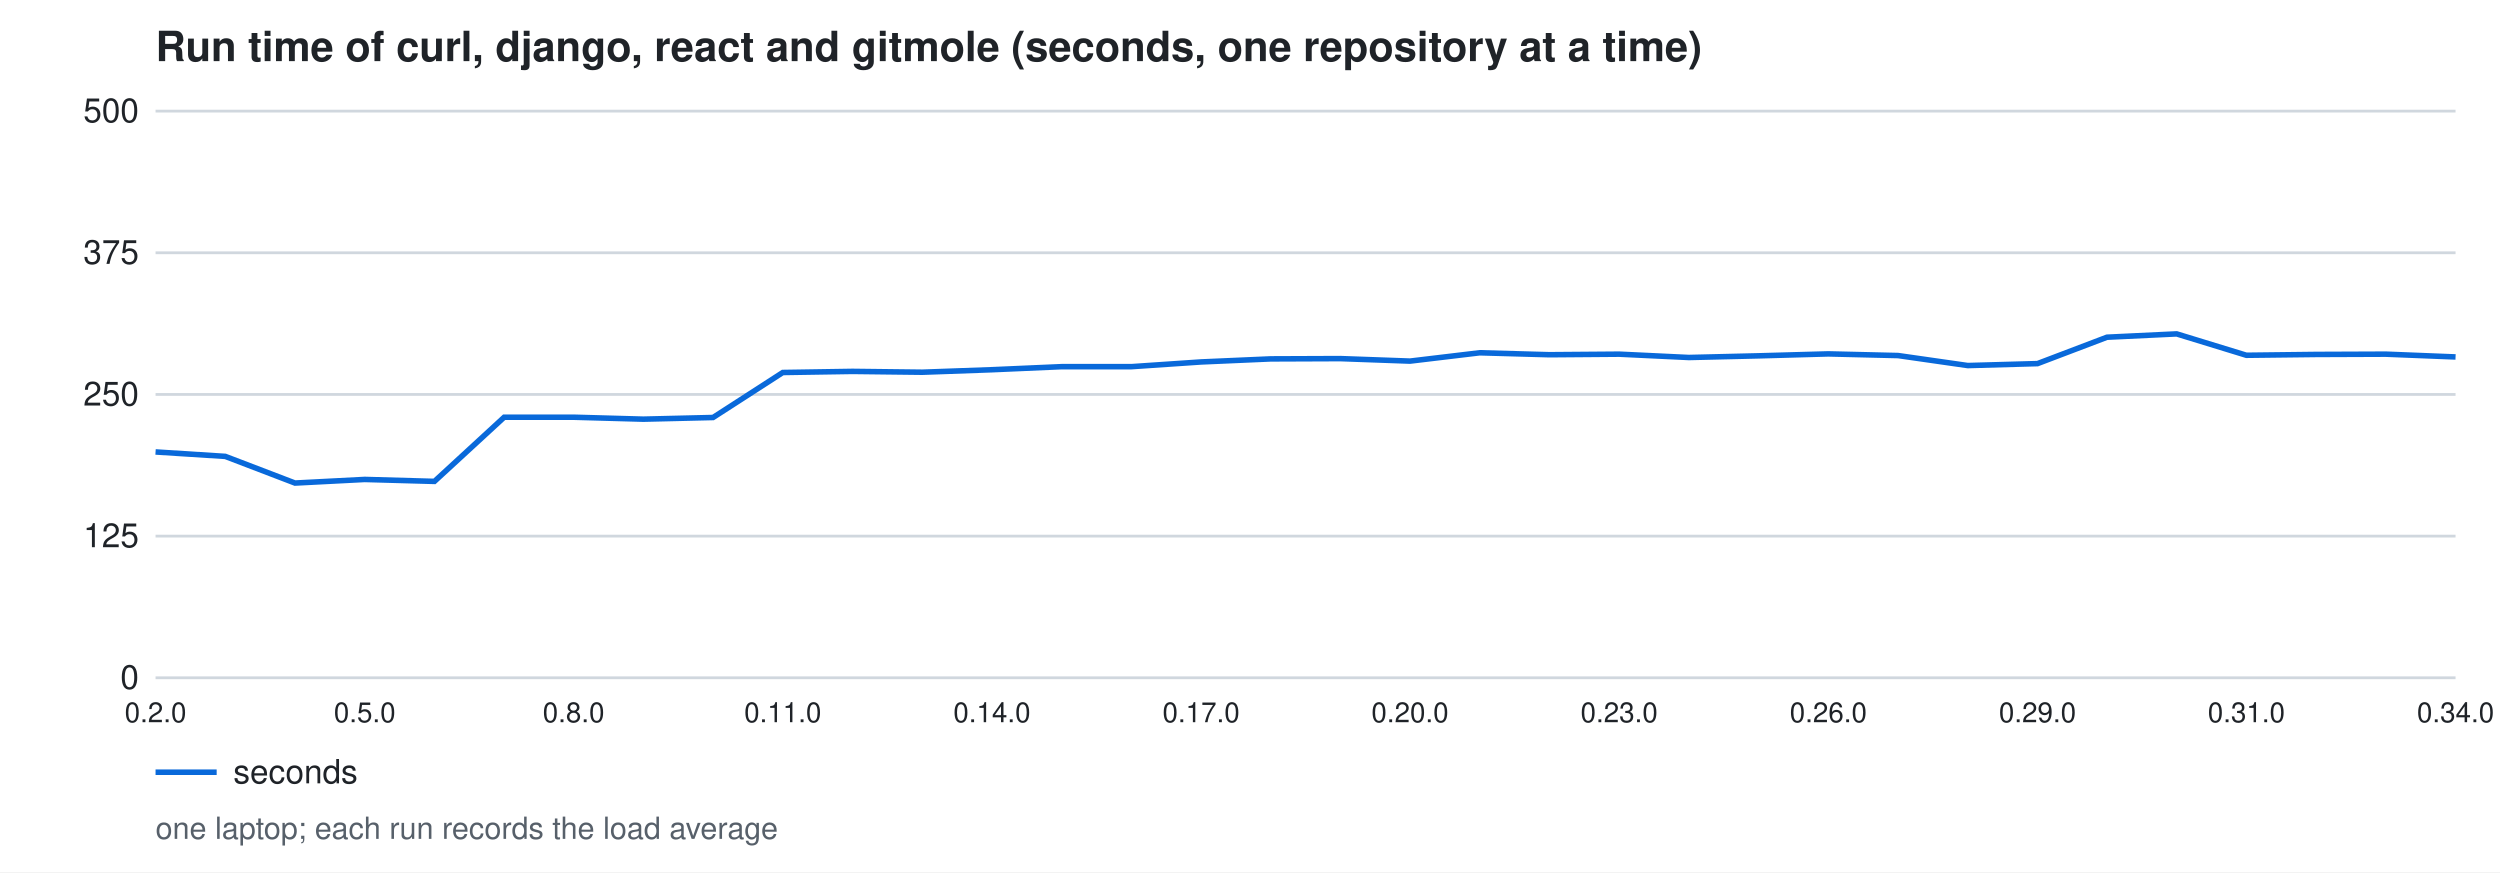
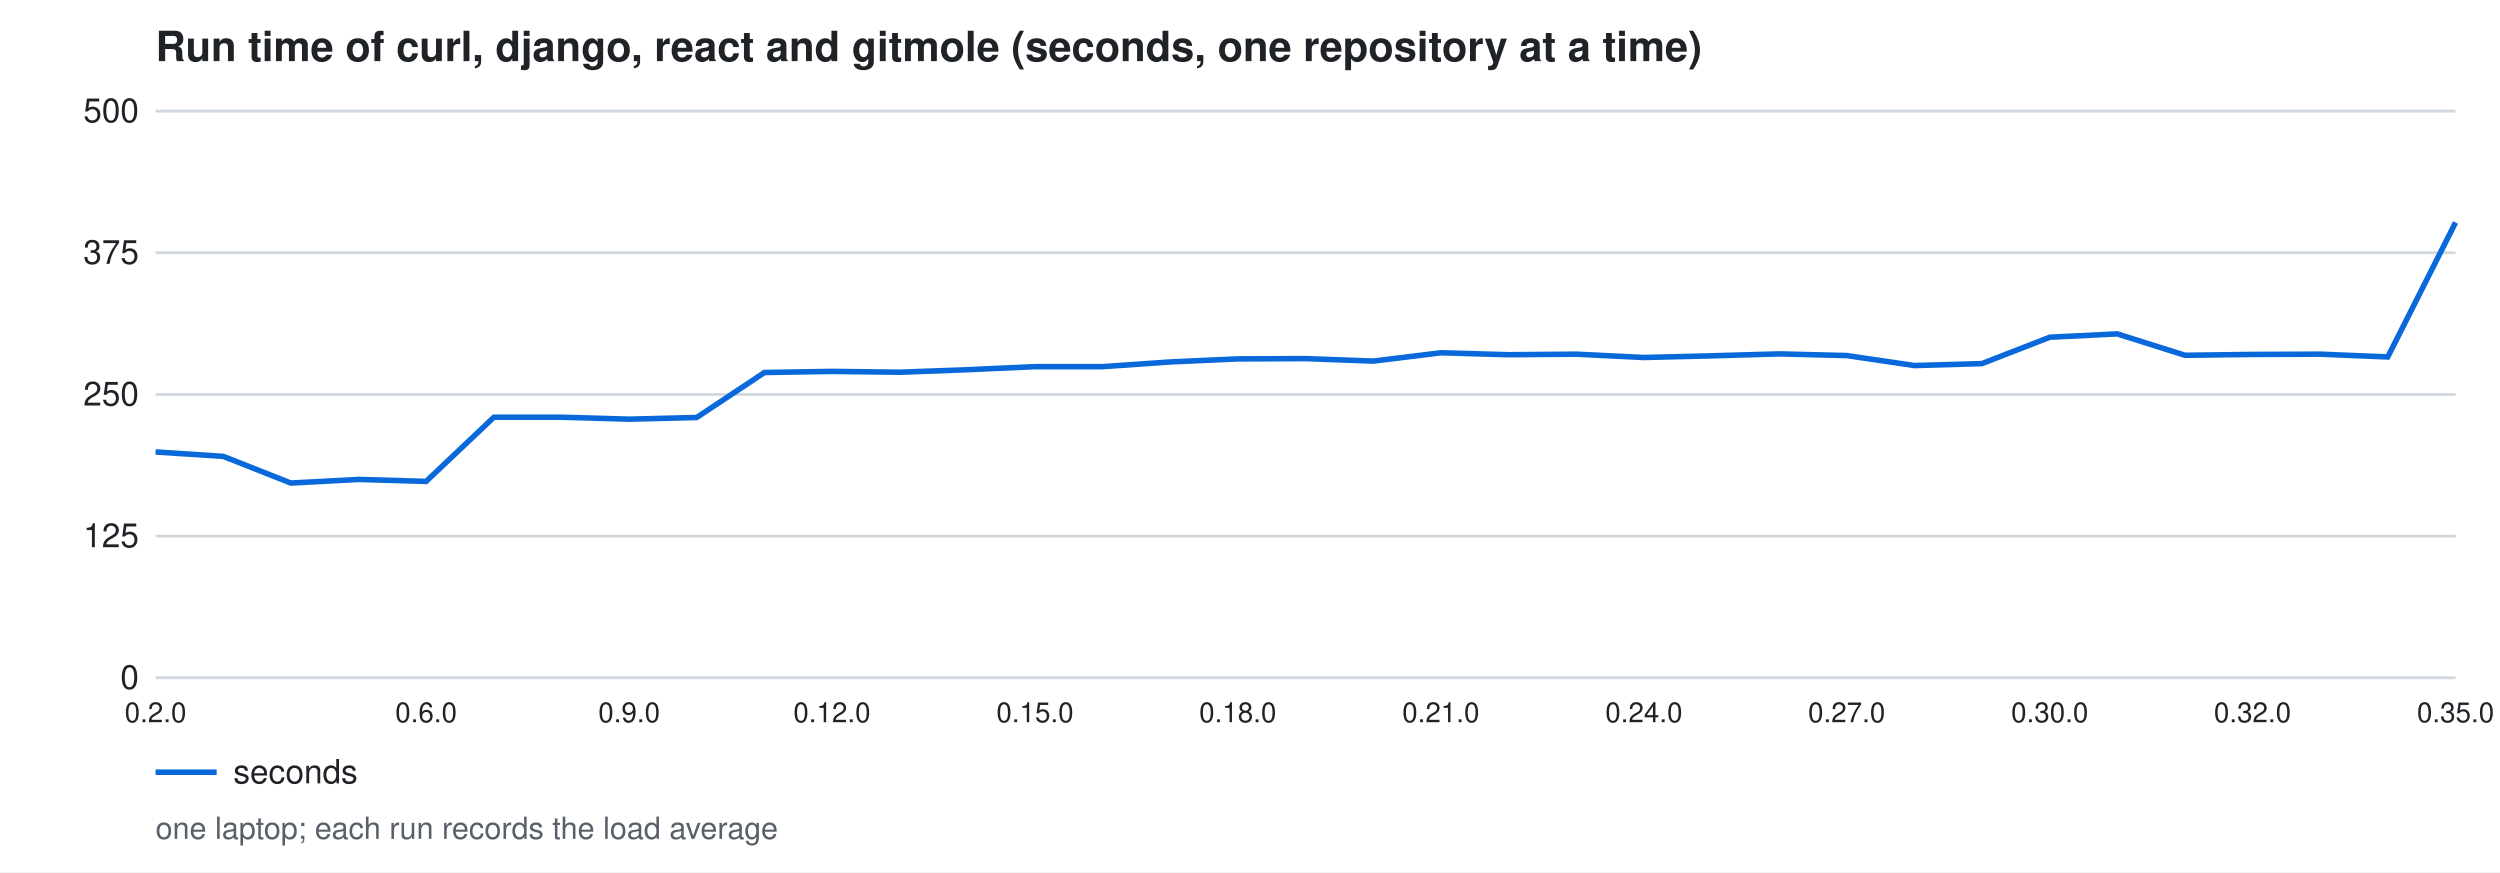
<svg xmlns="http://www.w3.org/2000/svg" width="900" height="314" viewBox="0 0 900 314" font-family="-apple-system,Segoe UI,Helvetica,Arial,sans-serif" font-size="12">
  <rect width="900" height="314" fill="#ffffff" />
  <text x="56" y="22" font-size="15" font-weight="600" fill="#1f2328">Run time of curl, django, react and gitmole (seconds, one repository at a time)</text>
  <line x1="56" y1="244.0" x2="884" y2="244.0" stroke="#d0d7de" stroke-width="1" />
  <text x="50" y="248.0" text-anchor="end" fill="#1f2328">0</text>
  <line x1="56" y1="193.0" x2="884" y2="193.0" stroke="#d0d7de" stroke-width="1" />
  <text x="50" y="197.0" text-anchor="end" fill="#1f2328">125</text>
  <line x1="56" y1="142.0" x2="884" y2="142.0" stroke="#d0d7de" stroke-width="1" />
  <text x="50" y="146.0" text-anchor="end" fill="#1f2328">250</text>
  <line x1="56" y1="91.0" x2="884" y2="91.0" stroke="#d0d7de" stroke-width="1" />
  <text x="50" y="95.0" text-anchor="end" fill="#1f2328">375</text>
  <line x1="56" y1="40.0" x2="884" y2="40.0" stroke="#d0d7de" stroke-width="1" />
  <text x="50" y="44.0" text-anchor="end" fill="#1f2328">500</text>
  <text x="56.0" y="260" text-anchor="middle" fill="#1f2328" font-size="10">0.2.0</text>
-   <text x="131.3" y="260" text-anchor="middle" fill="#1f2328" font-size="10">0.5.0</text>
-   <text x="206.5" y="260" text-anchor="middle" fill="#1f2328" font-size="10">0.8.0</text>
-   <text x="281.8" y="260" text-anchor="middle" fill="#1f2328" font-size="10">0.11.0</text>
-   <text x="357.1" y="260" text-anchor="middle" fill="#1f2328" font-size="10">0.14.0</text>
-   <text x="432.4" y="260" text-anchor="middle" fill="#1f2328" font-size="10">0.17.0</text>
-   <text x="507.6" y="260" text-anchor="middle" fill="#1f2328" font-size="10">0.20.0</text>
-   <text x="582.9" y="260" text-anchor="middle" fill="#1f2328" font-size="10">0.23.0</text>
-   <text x="658.2" y="260" text-anchor="middle" fill="#1f2328" font-size="10">0.26.0</text>
-   <text x="733.5" y="260" text-anchor="middle" fill="#1f2328" font-size="10">0.29.0</text>
-   <text x="808.7" y="260" text-anchor="middle" fill="#1f2328" font-size="10">0.31.0</text>
-   <text x="884.0" y="260" text-anchor="middle" fill="#1f2328" font-size="10">0.34.0</text>
-   <polyline points="56.0,162.7 81.1,164.3 106.2,173.9 131.3,172.6 156.4,173.3 181.5,150.2 206.5,150.2 231.6,150.9 256.7,150.3 281.8,134.1 306.9,133.7 332.0,134.0 357.1,133.1 382.2,132.0 407.3,132.0 432.4,130.3 457.5,129.2 482.5,129.1 507.6,130.0 532.7,127.0 557.8,127.7 582.9,127.5 608.0,128.7 633.1,128.1 658.2,127.4 683.3,128.0 708.4,131.6 733.5,130.9 758.5,121.4 783.6,120.2 808.7,127.9 833.8,127.6 858.9,127.5 884.0,128.5" fill="none" stroke="#0969da" stroke-width="2" />
+   <text x="153.4" y="260" text-anchor="middle" fill="#1f2328" font-size="10">0.6.0</text>
+   <text x="226.5" y="260" text-anchor="middle" fill="#1f2328" font-size="10">0.9.0</text>
+   <text x="299.5" y="260" text-anchor="middle" fill="#1f2328" font-size="10">0.12.0</text>
+   <text x="372.6" y="260" text-anchor="middle" fill="#1f2328" font-size="10">0.15.0</text>
+   <text x="445.6" y="260" text-anchor="middle" fill="#1f2328" font-size="10">0.18.0</text>
+   <text x="518.7" y="260" text-anchor="middle" fill="#1f2328" font-size="10">0.21.0</text>
+   <text x="591.8" y="260" text-anchor="middle" fill="#1f2328" font-size="10">0.24.0</text>
+   <text x="664.8" y="260" text-anchor="middle" fill="#1f2328" font-size="10">0.27.0</text>
+   <text x="737.9" y="260" text-anchor="middle" fill="#1f2328" font-size="10">0.30.0</text>
+   <text x="810.9" y="260" text-anchor="middle" fill="#1f2328" font-size="10">0.32.0</text>
+   <text x="884.0" y="260" text-anchor="middle" fill="#1f2328" font-size="10">0.35.0</text>
+   <polyline points="56.0,162.7 80.4,164.3 104.7,173.9 129.1,172.6 153.4,173.3 177.8,150.2 202.1,150.2 226.5,150.9 250.8,150.3 275.2,134.1 299.5,133.7 323.9,134.0 348.2,133.1 372.6,132.0 396.9,132.0 421.3,130.3 445.6,129.2 470.0,129.1 494.4,130.0 518.7,127.0 543.1,127.7 567.4,127.5 591.8,128.7 616.1,128.1 640.5,127.4 664.8,128.0 689.2,131.6 713.5,130.9 737.9,121.4 762.2,120.2 786.6,127.9 810.9,127.6 835.3,127.5 859.6,128.5 884.0,80.1" fill="none" stroke="#0969da" stroke-width="2" />
  <line x1="56" y1="278" x2="78" y2="278" stroke="#0969da" stroke-width="2" />
  <text x="84" y="282" fill="#1f2328">seconds</text>
  <text x="56" y="302" fill="#57606a" font-size="11">one laptop; each run records the load average</text>
</svg>
